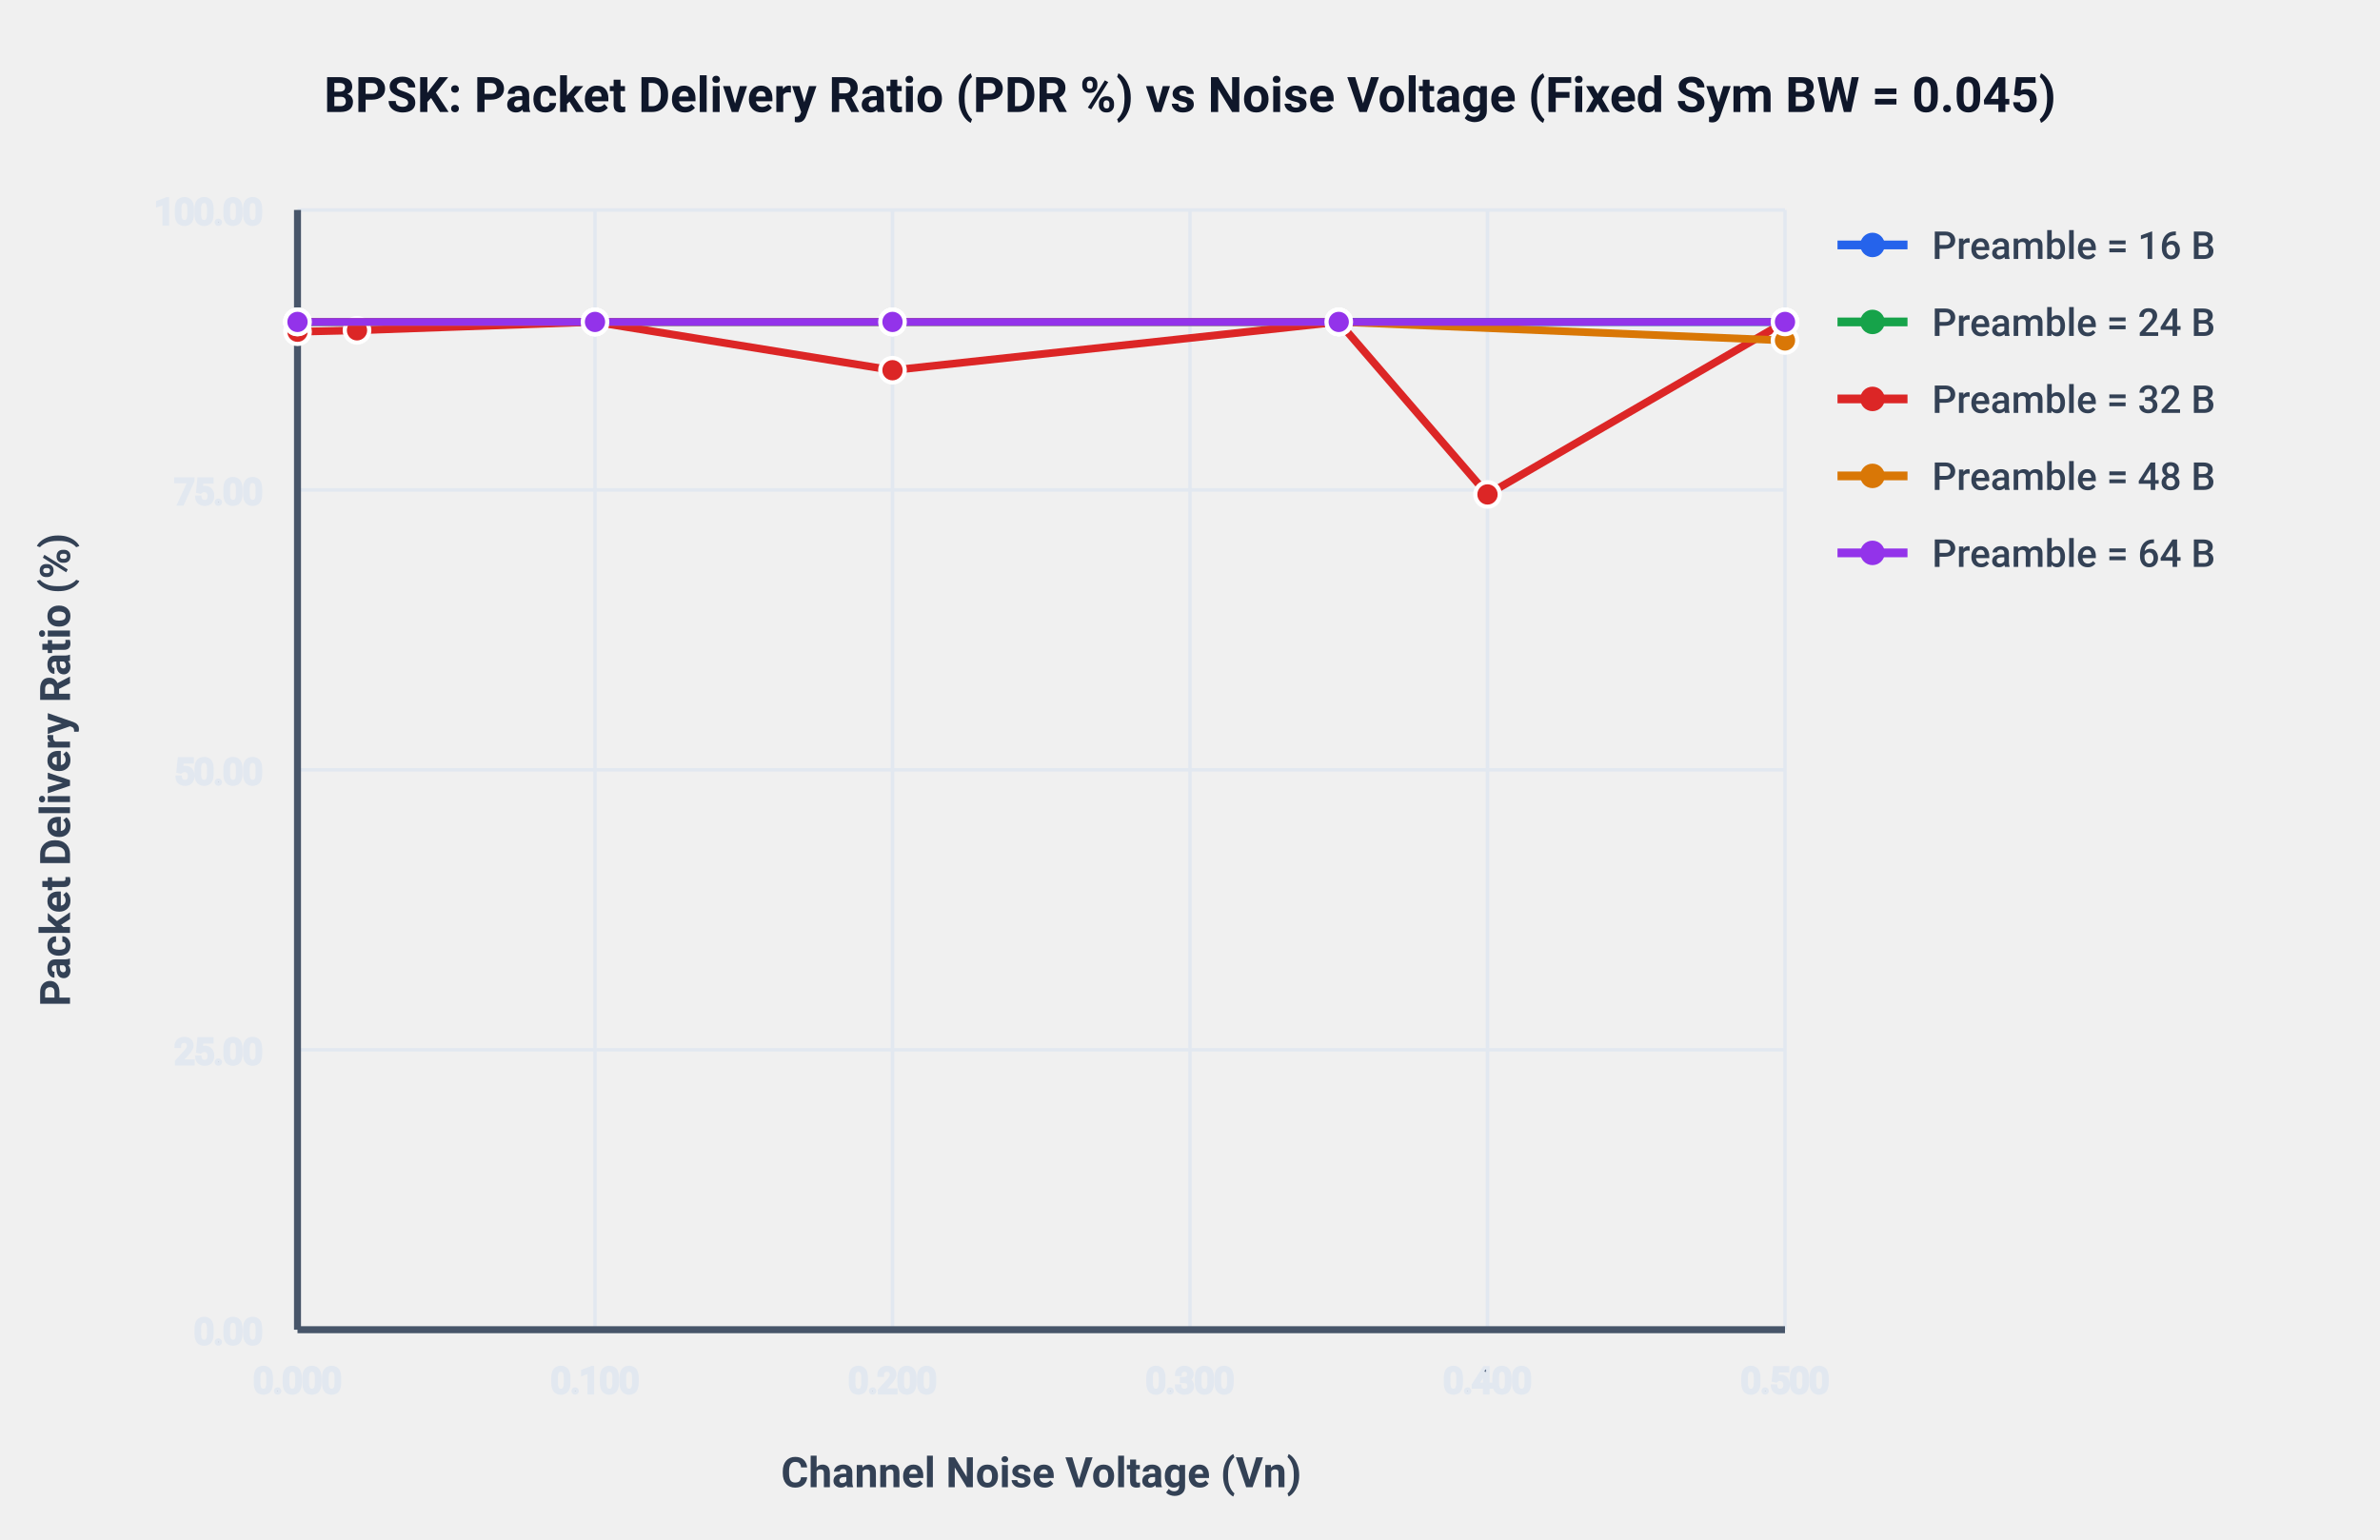
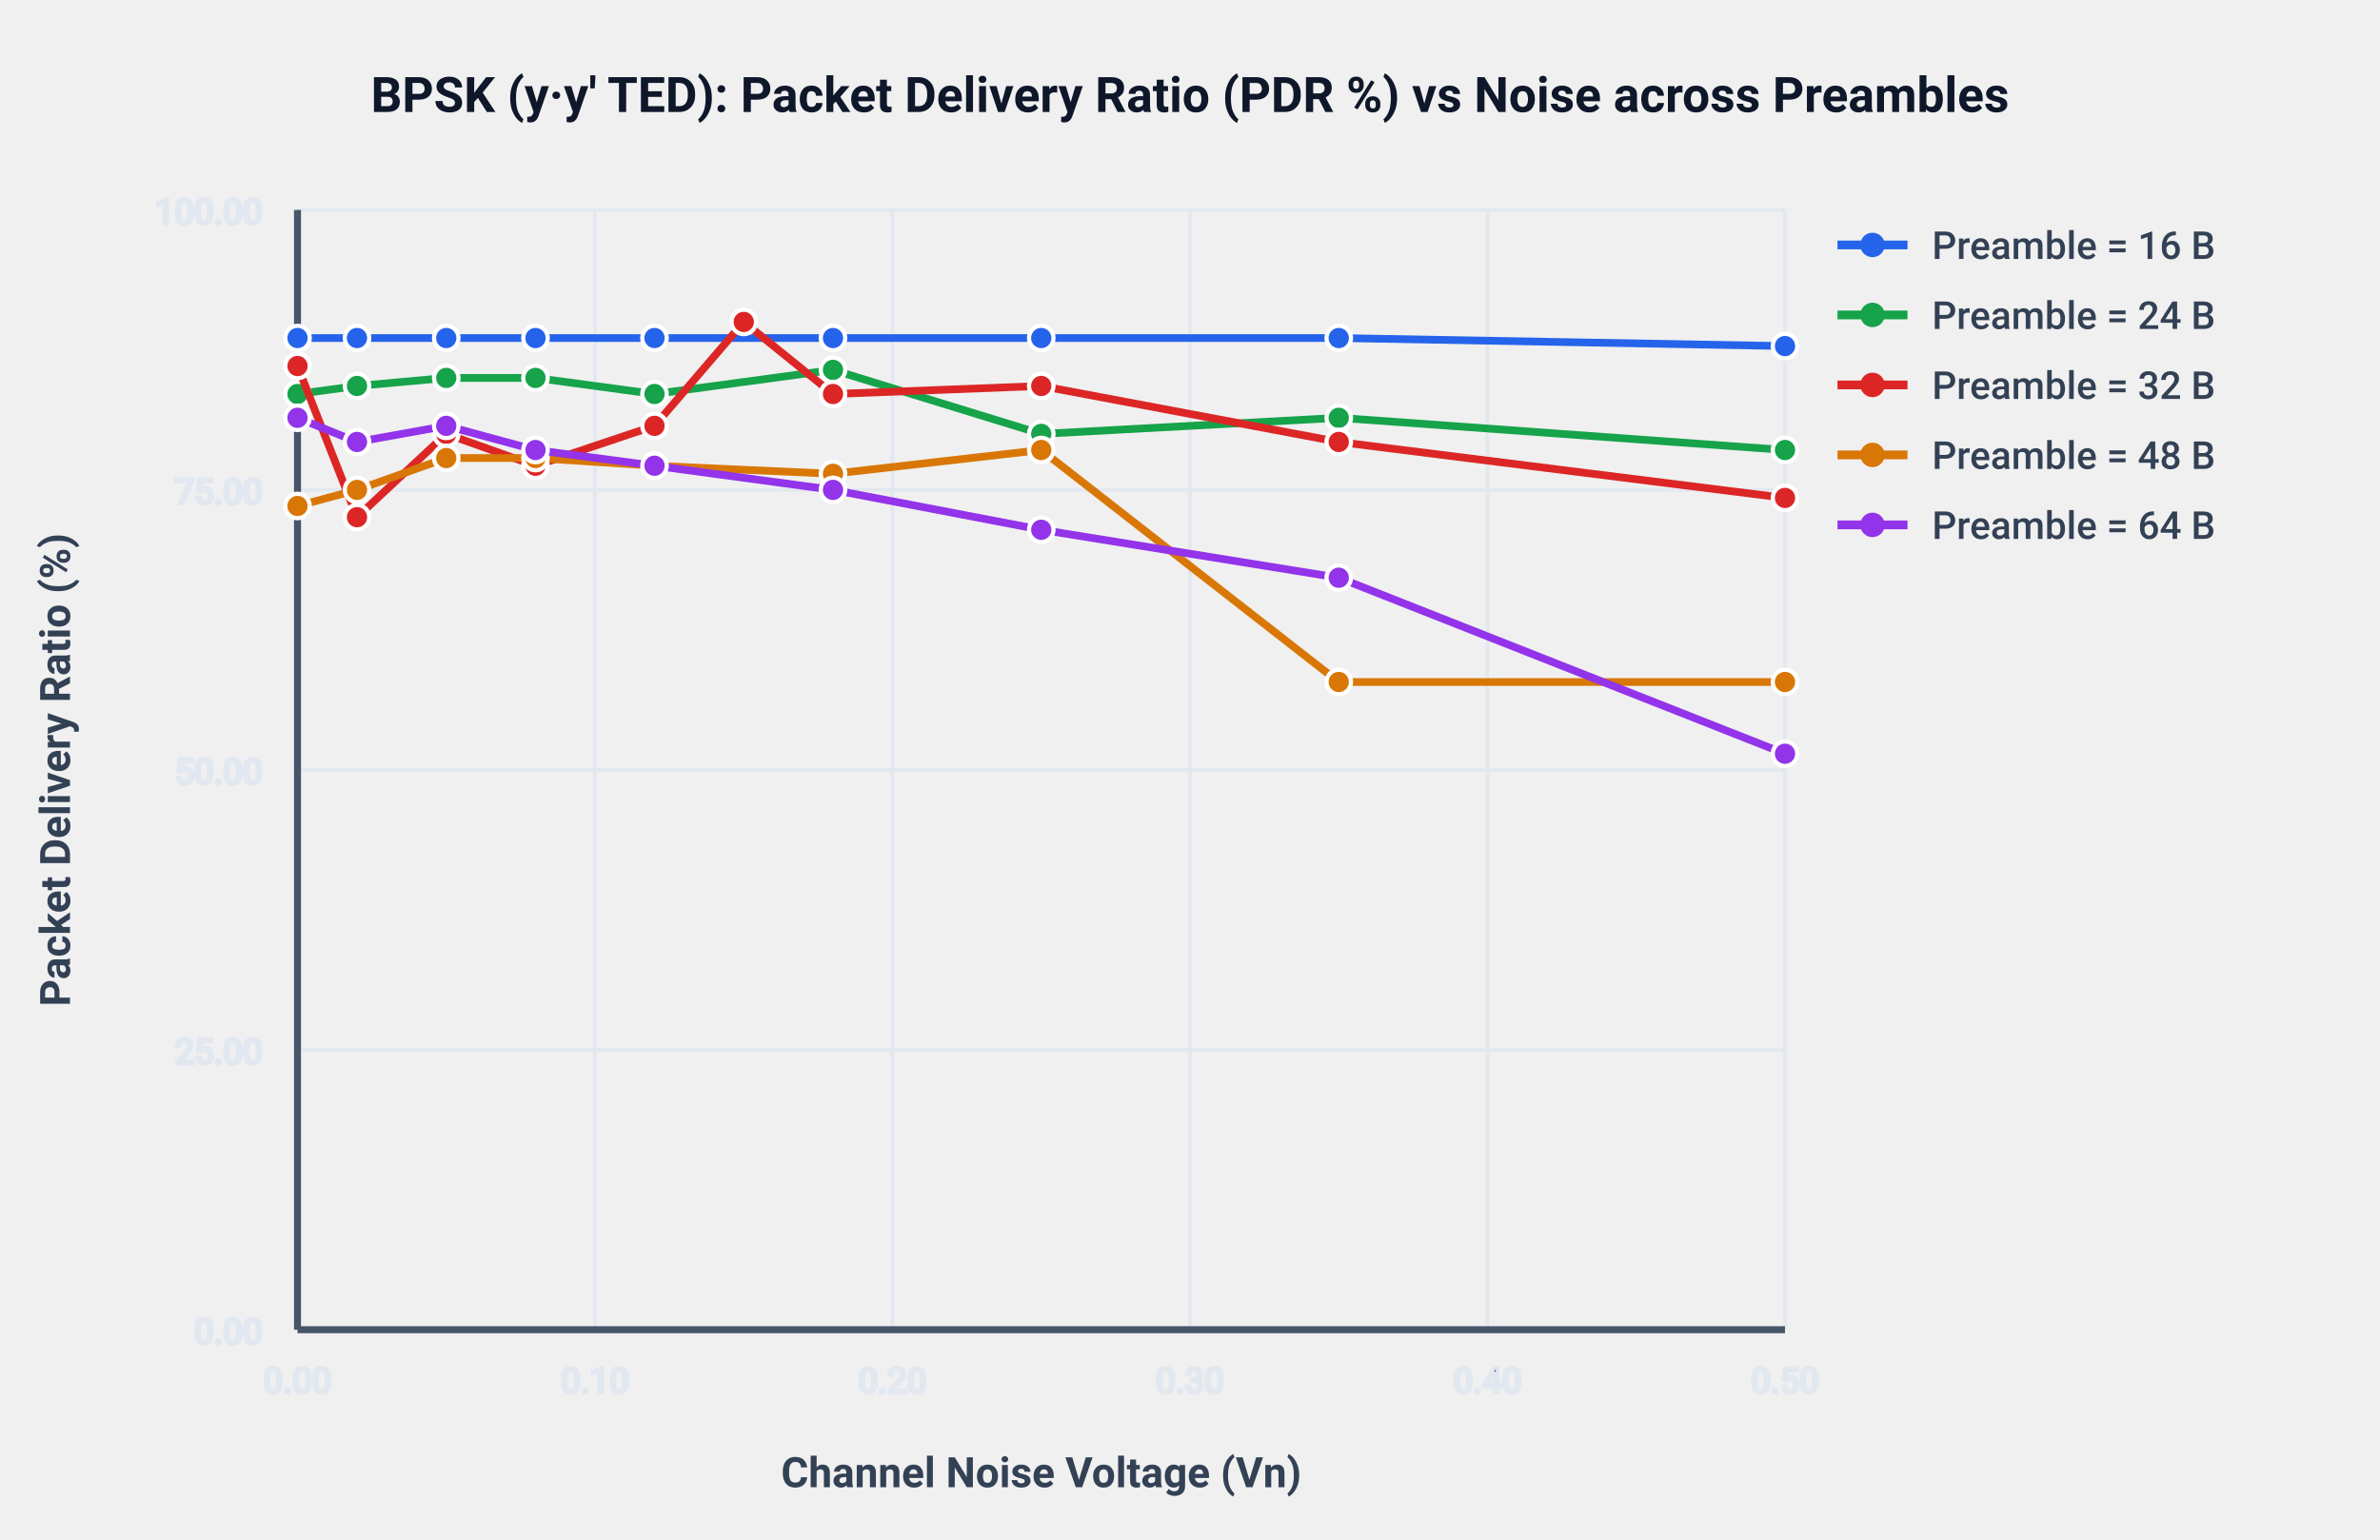
<svg xmlns="http://www.w3.org/2000/svg" viewBox="0 0 680 440" width="680" height="440" style="background:#ffffff; font-family: -apple-system, BlinkMacSystemFont, Segoe UI, Roboto, sans-serif;">
-   <text x="340.0" y="32" text-anchor="middle" font-size="14" font-weight="bold" fill="#0f172a">BPSK: Packet Delivery Ratio (PDR %) vs Noise Voltage (Fixed Sym BW = 0.045)</text>
+   <text x="340.0" y="32" text-anchor="middle" font-size="14" font-weight="bold" fill="#0f172a">BPSK (y·y' TED): Packet Delivery Ratio (PDR %) vs Noise across Preambles</text>
  <g stroke="#e2e8f0" stroke-width="1">
    <line x1="85" y1="380.0" x2="510" y2="380.0" />
    <text x="75" y="384.0" text-anchor="end" font-size="10" fill="#64748b">0.00</text>
    <line x1="85" y1="300.0" x2="510" y2="300.0" />
    <text x="75" y="304.0" text-anchor="end" font-size="10" fill="#64748b">25.00</text>
    <line x1="85" y1="220.0" x2="510" y2="220.0" />
    <text x="75" y="224.0" text-anchor="end" font-size="10" fill="#64748b">50.00</text>
    <line x1="85" y1="140.0" x2="510" y2="140.0" />
    <text x="75" y="144.0" text-anchor="end" font-size="10" fill="#64748b">75.00</text>
    <line x1="85" y1="60.0" x2="510" y2="60.0" />
    <text x="75" y="64.0" text-anchor="end" font-size="10" fill="#64748b">100.00</text>
    <line x1="85.0" y1="60" x2="85.0" y2="380" />
-     <text x="85.0" y="398" text-anchor="middle" font-size="10" fill="#64748b">0.000</text>
+     <text x="85.0" y="398" text-anchor="middle" font-size="10" fill="#64748b">0.00</text>
    <line x1="170.0" y1="60" x2="170.0" y2="380" />
-     <text x="170.0" y="398" text-anchor="middle" font-size="10" fill="#64748b">0.100</text>
+     <text x="170.0" y="398" text-anchor="middle" font-size="10" fill="#64748b">0.10</text>
    <line x1="255.0" y1="60" x2="255.0" y2="380" />
-     <text x="255.0" y="398" text-anchor="middle" font-size="10" fill="#64748b">0.200</text>
+     <text x="255.0" y="398" text-anchor="middle" font-size="10" fill="#64748b">0.20</text>
    <line x1="340.0" y1="60" x2="340.0" y2="380" />
-     <text x="340.0" y="398" text-anchor="middle" font-size="10" fill="#64748b">0.300</text>
+     <text x="340.0" y="398" text-anchor="middle" font-size="10" fill="#64748b">0.30</text>
    <line x1="425.0" y1="60" x2="425.0" y2="380" />
-     <text x="425.0" y="398" text-anchor="middle" font-size="10" fill="#64748b">0.400</text>
+     <text x="425.0" y="398" text-anchor="middle" font-size="10" fill="#64748b">0.40</text>
    <line x1="510.0" y1="60" x2="510.0" y2="380" />
-     <text x="510.0" y="398" text-anchor="middle" font-size="10" fill="#64748b">0.500</text>
+     <text x="510.0" y="398" text-anchor="middle" font-size="10" fill="#64748b">0.50</text>
  </g>
  <line x1="85" y1="380" x2="510" y2="380" stroke="#475569" stroke-width="2" />
  <line x1="85" y1="60" x2="85" y2="380" stroke="#475569" stroke-width="2" />
  <text x="297.5" y="425" text-anchor="middle" font-size="12" font-weight="600" fill="#334155">Channel Noise Voltage (Vn)</text>
  <text transform="rotate(-90)" x="-220.0" y="20" text-anchor="middle" font-size="12" font-weight="600" fill="#334155">Packet Delivery Ratio (%)</text>
-   <path d="M 85.0 92.0 L 170.0 92.0 L 255.0 92.0 L 382.5 92.0 L 510.0 92.0" fill="none" stroke="#2563eb" stroke-width="2.2" />
-   <circle cx="85.0" cy="92.0" r="3.5" fill="#2563eb" stroke="#ffffff" stroke-width="1.2" />
-   <circle cx="170.0" cy="92.0" r="3.5" fill="#2563eb" stroke="#ffffff" stroke-width="1.2" />
-   <circle cx="255.0" cy="92.0" r="3.5" fill="#2563eb" stroke="#ffffff" stroke-width="1.2" />
-   <circle cx="382.5" cy="92.0" r="3.5" fill="#2563eb" stroke="#ffffff" stroke-width="1.2" />
-   <circle cx="510.0" cy="92.0" r="3.5" fill="#2563eb" stroke="#ffffff" stroke-width="1.2" />
+   <path d="M 85.0 96.6 L 102.0 96.6 L 127.5 96.6 L 153.0 96.6 L 187.0 96.6 L 238.0 96.6 L 297.5 96.6 L 382.5 96.6 L 510.0 98.9" fill="none" stroke="#2563eb" stroke-width="2.2" />
+   <circle cx="85.0" cy="96.6" r="3.5" fill="#2563eb" stroke="#ffffff" stroke-width="1.2" />
+   <circle cx="102.0" cy="96.6" r="3.5" fill="#2563eb" stroke="#ffffff" stroke-width="1.2" />
+   <circle cx="127.5" cy="96.6" r="3.5" fill="#2563eb" stroke="#ffffff" stroke-width="1.2" />
+   <circle cx="153.0" cy="96.6" r="3.5" fill="#2563eb" stroke="#ffffff" stroke-width="1.2" />
+   <circle cx="187.0" cy="96.6" r="3.5" fill="#2563eb" stroke="#ffffff" stroke-width="1.2" />
+   <circle cx="238.0" cy="96.6" r="3.5" fill="#2563eb" stroke="#ffffff" stroke-width="1.2" />
+   <circle cx="297.5" cy="96.6" r="3.5" fill="#2563eb" stroke="#ffffff" stroke-width="1.2" />
+   <circle cx="382.5" cy="96.6" r="3.5" fill="#2563eb" stroke="#ffffff" stroke-width="1.2" />
+   <circle cx="510.0" cy="98.9" r="3.5" fill="#2563eb" stroke="#ffffff" stroke-width="1.2" />
  <line x1="525" y1="70" x2="545" y2="70" stroke="#2563eb" stroke-width="2.5" />
  <circle cx="535" cy="70" r="3.5" fill="#2563eb" />
  <text x="552" y="74" font-size="11" font-weight="500" fill="#334155">Preamble = 16 B</text>
-   <path d="M 85.0 92.0 L 170.0 92.0 L 255.0 92.0 L 382.5 92.0 L 510.0 92.0" fill="none" stroke="#16a34a" stroke-width="2.2" />
-   <circle cx="85.0" cy="92.0" r="3.5" fill="#16a34a" stroke="#ffffff" stroke-width="1.2" />
-   <circle cx="170.0" cy="92.0" r="3.5" fill="#16a34a" stroke="#ffffff" stroke-width="1.2" />
-   <circle cx="255.0" cy="92.0" r="3.5" fill="#16a34a" stroke="#ffffff" stroke-width="1.2" />
-   <circle cx="382.5" cy="92.0" r="3.5" fill="#16a34a" stroke="#ffffff" stroke-width="1.2" />
-   <circle cx="510.0" cy="92.0" r="3.5" fill="#16a34a" stroke="#ffffff" stroke-width="1.2" />
-   <line x1="525" y1="92" x2="545" y2="92" stroke="#16a34a" stroke-width="2.5" />
-   <circle cx="535" cy="92" r="3.5" fill="#16a34a" />
-   <text x="552" y="96" font-size="11" font-weight="500" fill="#334155">Preamble = 24 B</text>
-   <path d="M 85.0 94.8 L 102.0 94.4 L 170.0 92.0 L 255.0 105.8 L 382.5 92.0 L 425.0 141.3 L 510.0 92.0" fill="none" stroke="#dc2626" stroke-width="2.2" />
-   <circle cx="85.0" cy="94.8" r="3.5" fill="#dc2626" stroke="#ffffff" stroke-width="1.2" />
-   <circle cx="102.0" cy="94.4" r="3.5" fill="#dc2626" stroke="#ffffff" stroke-width="1.2" />
-   <circle cx="170.0" cy="92.0" r="3.5" fill="#dc2626" stroke="#ffffff" stroke-width="1.2" />
-   <circle cx="255.0" cy="105.8" r="3.5" fill="#dc2626" stroke="#ffffff" stroke-width="1.2" />
-   <circle cx="382.5" cy="92.0" r="3.5" fill="#dc2626" stroke="#ffffff" stroke-width="1.2" />
-   <circle cx="425.0" cy="141.3" r="3.5" fill="#dc2626" stroke="#ffffff" stroke-width="1.2" />
-   <circle cx="510.0" cy="92.0" r="3.5" fill="#dc2626" stroke="#ffffff" stroke-width="1.2" />
-   <line x1="525" y1="114" x2="545" y2="114" stroke="#dc2626" stroke-width="2.5" />
-   <circle cx="535" cy="114" r="3.5" fill="#dc2626" />
-   <text x="552" y="118" font-size="11" font-weight="500" fill="#334155">Preamble = 32 B</text>
-   <path d="M 85.0 92.0 L 170.0 92.0 L 255.0 92.0 L 382.5 92.0 L 510.0 97.3" fill="none" stroke="#d97706" stroke-width="2.2" />
-   <circle cx="85.0" cy="92.0" r="3.5" fill="#d97706" stroke="#ffffff" stroke-width="1.2" />
-   <circle cx="170.0" cy="92.0" r="3.5" fill="#d97706" stroke="#ffffff" stroke-width="1.2" />
-   <circle cx="255.0" cy="92.0" r="3.5" fill="#d97706" stroke="#ffffff" stroke-width="1.2" />
-   <circle cx="382.5" cy="92.0" r="3.5" fill="#d97706" stroke="#ffffff" stroke-width="1.2" />
-   <circle cx="510.0" cy="97.3" r="3.5" fill="#d97706" stroke="#ffffff" stroke-width="1.2" />
-   <line x1="525" y1="136" x2="545" y2="136" stroke="#d97706" stroke-width="2.5" />
-   <circle cx="535" cy="136" r="3.5" fill="#d97706" />
-   <text x="552" y="140" font-size="11" font-weight="500" fill="#334155">Preamble = 48 B</text>
-   <path d="M 85.0 92.0 L 170.0 92.0 L 255.0 92.0 L 382.5 92.0 L 510.0 92.0" fill="none" stroke="#9333ea" stroke-width="2.2" />
-   <circle cx="85.0" cy="92.0" r="3.5" fill="#9333ea" stroke="#ffffff" stroke-width="1.2" />
-   <circle cx="170.0" cy="92.0" r="3.5" fill="#9333ea" stroke="#ffffff" stroke-width="1.2" />
-   <circle cx="255.0" cy="92.0" r="3.5" fill="#9333ea" stroke="#ffffff" stroke-width="1.2" />
-   <circle cx="382.5" cy="92.0" r="3.5" fill="#9333ea" stroke="#ffffff" stroke-width="1.2" />
-   <circle cx="510.0" cy="92.0" r="3.5" fill="#9333ea" stroke="#ffffff" stroke-width="1.2" />
-   <line x1="525" y1="158" x2="545" y2="158" stroke="#9333ea" stroke-width="2.5" />
-   <circle cx="535" cy="158" r="3.5" fill="#9333ea" />
-   <text x="552" y="162" font-size="11" font-weight="500" fill="#334155">Preamble = 64 B</text>
+   <path d="M 85.0 112.6 L 102.0 110.3 L 127.5 108.0 L 153.0 108.0 L 187.0 112.6 L 238.0 105.7 L 297.5 124.0 L 382.5 119.4 L 510.0 128.6" fill="none" stroke="#16a34a" stroke-width="2.2" />
+   <circle cx="85.0" cy="112.6" r="3.5" fill="#16a34a" stroke="#ffffff" stroke-width="1.2" />
+   <circle cx="102.0" cy="110.3" r="3.5" fill="#16a34a" stroke="#ffffff" stroke-width="1.2" />
+   <circle cx="127.5" cy="108.0" r="3.5" fill="#16a34a" stroke="#ffffff" stroke-width="1.2" />
+   <circle cx="153.0" cy="108.0" r="3.5" fill="#16a34a" stroke="#ffffff" stroke-width="1.2" />
+   <circle cx="187.0" cy="112.6" r="3.5" fill="#16a34a" stroke="#ffffff" stroke-width="1.2" />
+   <circle cx="238.0" cy="105.7" r="3.5" fill="#16a34a" stroke="#ffffff" stroke-width="1.2" />
+   <circle cx="297.5" cy="124.0" r="3.5" fill="#16a34a" stroke="#ffffff" stroke-width="1.2" />
+   <circle cx="382.5" cy="119.4" r="3.5" fill="#16a34a" stroke="#ffffff" stroke-width="1.2" />
+   <circle cx="510.0" cy="128.6" r="3.5" fill="#16a34a" stroke="#ffffff" stroke-width="1.2" />
+   <line x1="525" y1="90" x2="545" y2="90" stroke="#16a34a" stroke-width="2.5" />
+   <circle cx="535" cy="90" r="3.5" fill="#16a34a" />
+   <text x="552" y="94" font-size="11" font-weight="500" fill="#334155">Preamble = 24 B</text>
+   <path d="M 85.0 104.6 L 102.0 147.8 L 127.5 124.0 L 153.0 133.1 L 187.0 121.7 L 212.5 92.0 L 238.0 112.6 L 297.5 110.3 L 382.5 126.3 L 510.0 142.3" fill="none" stroke="#dc2626" stroke-width="2.2" />
+   <circle cx="85.0" cy="104.6" r="3.5" fill="#dc2626" stroke="#ffffff" stroke-width="1.2" />
+   <circle cx="102.0" cy="147.8" r="3.5" fill="#dc2626" stroke="#ffffff" stroke-width="1.2" />
+   <circle cx="127.5" cy="124.0" r="3.5" fill="#dc2626" stroke="#ffffff" stroke-width="1.2" />
+   <circle cx="153.0" cy="133.1" r="3.5" fill="#dc2626" stroke="#ffffff" stroke-width="1.2" />
+   <circle cx="187.0" cy="121.7" r="3.5" fill="#dc2626" stroke="#ffffff" stroke-width="1.2" />
+   <circle cx="212.5" cy="92.0" r="3.5" fill="#dc2626" stroke="#ffffff" stroke-width="1.2" />
+   <circle cx="238.0" cy="112.6" r="3.5" fill="#dc2626" stroke="#ffffff" stroke-width="1.2" />
+   <circle cx="297.5" cy="110.3" r="3.5" fill="#dc2626" stroke="#ffffff" stroke-width="1.2" />
+   <circle cx="382.5" cy="126.3" r="3.5" fill="#dc2626" stroke="#ffffff" stroke-width="1.2" />
+   <circle cx="510.0" cy="142.3" r="3.5" fill="#dc2626" stroke="#ffffff" stroke-width="1.2" />
+   <line x1="525" y1="110" x2="545" y2="110" stroke="#dc2626" stroke-width="2.5" />
+   <circle cx="535" cy="110" r="3.5" fill="#dc2626" />
+   <text x="552" y="114" font-size="11" font-weight="500" fill="#334155">Preamble = 32 B</text>
+   <path d="M 85.0 144.6 L 102.0 140.0 L 127.5 130.9 L 153.0 130.9 L 187.0 133.1 L 238.0 135.4 L 297.5 128.6 L 382.5 194.9 L 510.0 194.9" fill="none" stroke="#d97706" stroke-width="2.2" />
+   <circle cx="85.0" cy="144.6" r="3.5" fill="#d97706" stroke="#ffffff" stroke-width="1.2" />
+   <circle cx="102.0" cy="140.0" r="3.5" fill="#d97706" stroke="#ffffff" stroke-width="1.2" />
+   <circle cx="127.5" cy="130.9" r="3.5" fill="#d97706" stroke="#ffffff" stroke-width="1.2" />
+   <circle cx="153.0" cy="130.9" r="3.5" fill="#d97706" stroke="#ffffff" stroke-width="1.2" />
+   <circle cx="187.0" cy="133.1" r="3.5" fill="#d97706" stroke="#ffffff" stroke-width="1.2" />
+   <circle cx="238.0" cy="135.4" r="3.5" fill="#d97706" stroke="#ffffff" stroke-width="1.2" />
+   <circle cx="297.5" cy="128.6" r="3.5" fill="#d97706" stroke="#ffffff" stroke-width="1.2" />
+   <circle cx="382.5" cy="194.9" r="3.5" fill="#d97706" stroke="#ffffff" stroke-width="1.2" />
+   <circle cx="510.0" cy="194.9" r="3.5" fill="#d97706" stroke="#ffffff" stroke-width="1.2" />
+   <line x1="525" y1="130" x2="545" y2="130" stroke="#d97706" stroke-width="2.5" />
+   <circle cx="535" cy="130" r="3.5" fill="#d97706" />
+   <text x="552" y="134" font-size="11" font-weight="500" fill="#334155">Preamble = 48 B</text>
+   <path d="M 85.0 119.4 L 102.0 126.3 L 127.5 121.7 L 153.0 128.6 L 187.0 133.1 L 238.0 140.0 L 297.5 151.4 L 382.5 165.1 L 510.0 215.4" fill="none" stroke="#9333ea" stroke-width="2.2" />
+   <circle cx="85.0" cy="119.4" r="3.5" fill="#9333ea" stroke="#ffffff" stroke-width="1.2" />
+   <circle cx="102.0" cy="126.3" r="3.5" fill="#9333ea" stroke="#ffffff" stroke-width="1.2" />
+   <circle cx="127.5" cy="121.7" r="3.5" fill="#9333ea" stroke="#ffffff" stroke-width="1.2" />
+   <circle cx="153.0" cy="128.6" r="3.5" fill="#9333ea" stroke="#ffffff" stroke-width="1.2" />
+   <circle cx="187.0" cy="133.1" r="3.5" fill="#9333ea" stroke="#ffffff" stroke-width="1.2" />
+   <circle cx="238.0" cy="140.0" r="3.5" fill="#9333ea" stroke="#ffffff" stroke-width="1.2" />
+   <circle cx="297.5" cy="151.4" r="3.5" fill="#9333ea" stroke="#ffffff" stroke-width="1.2" />
+   <circle cx="382.5" cy="165.1" r="3.5" fill="#9333ea" stroke="#ffffff" stroke-width="1.2" />
+   <circle cx="510.0" cy="215.4" r="3.5" fill="#9333ea" stroke="#ffffff" stroke-width="1.2" />
+   <line x1="525" y1="150" x2="545" y2="150" stroke="#9333ea" stroke-width="2.5" />
+   <circle cx="535" cy="150" r="3.5" fill="#9333ea" />
+   <text x="552" y="154" font-size="11" font-weight="500" fill="#334155">Preamble = 64 B</text>
</svg>
